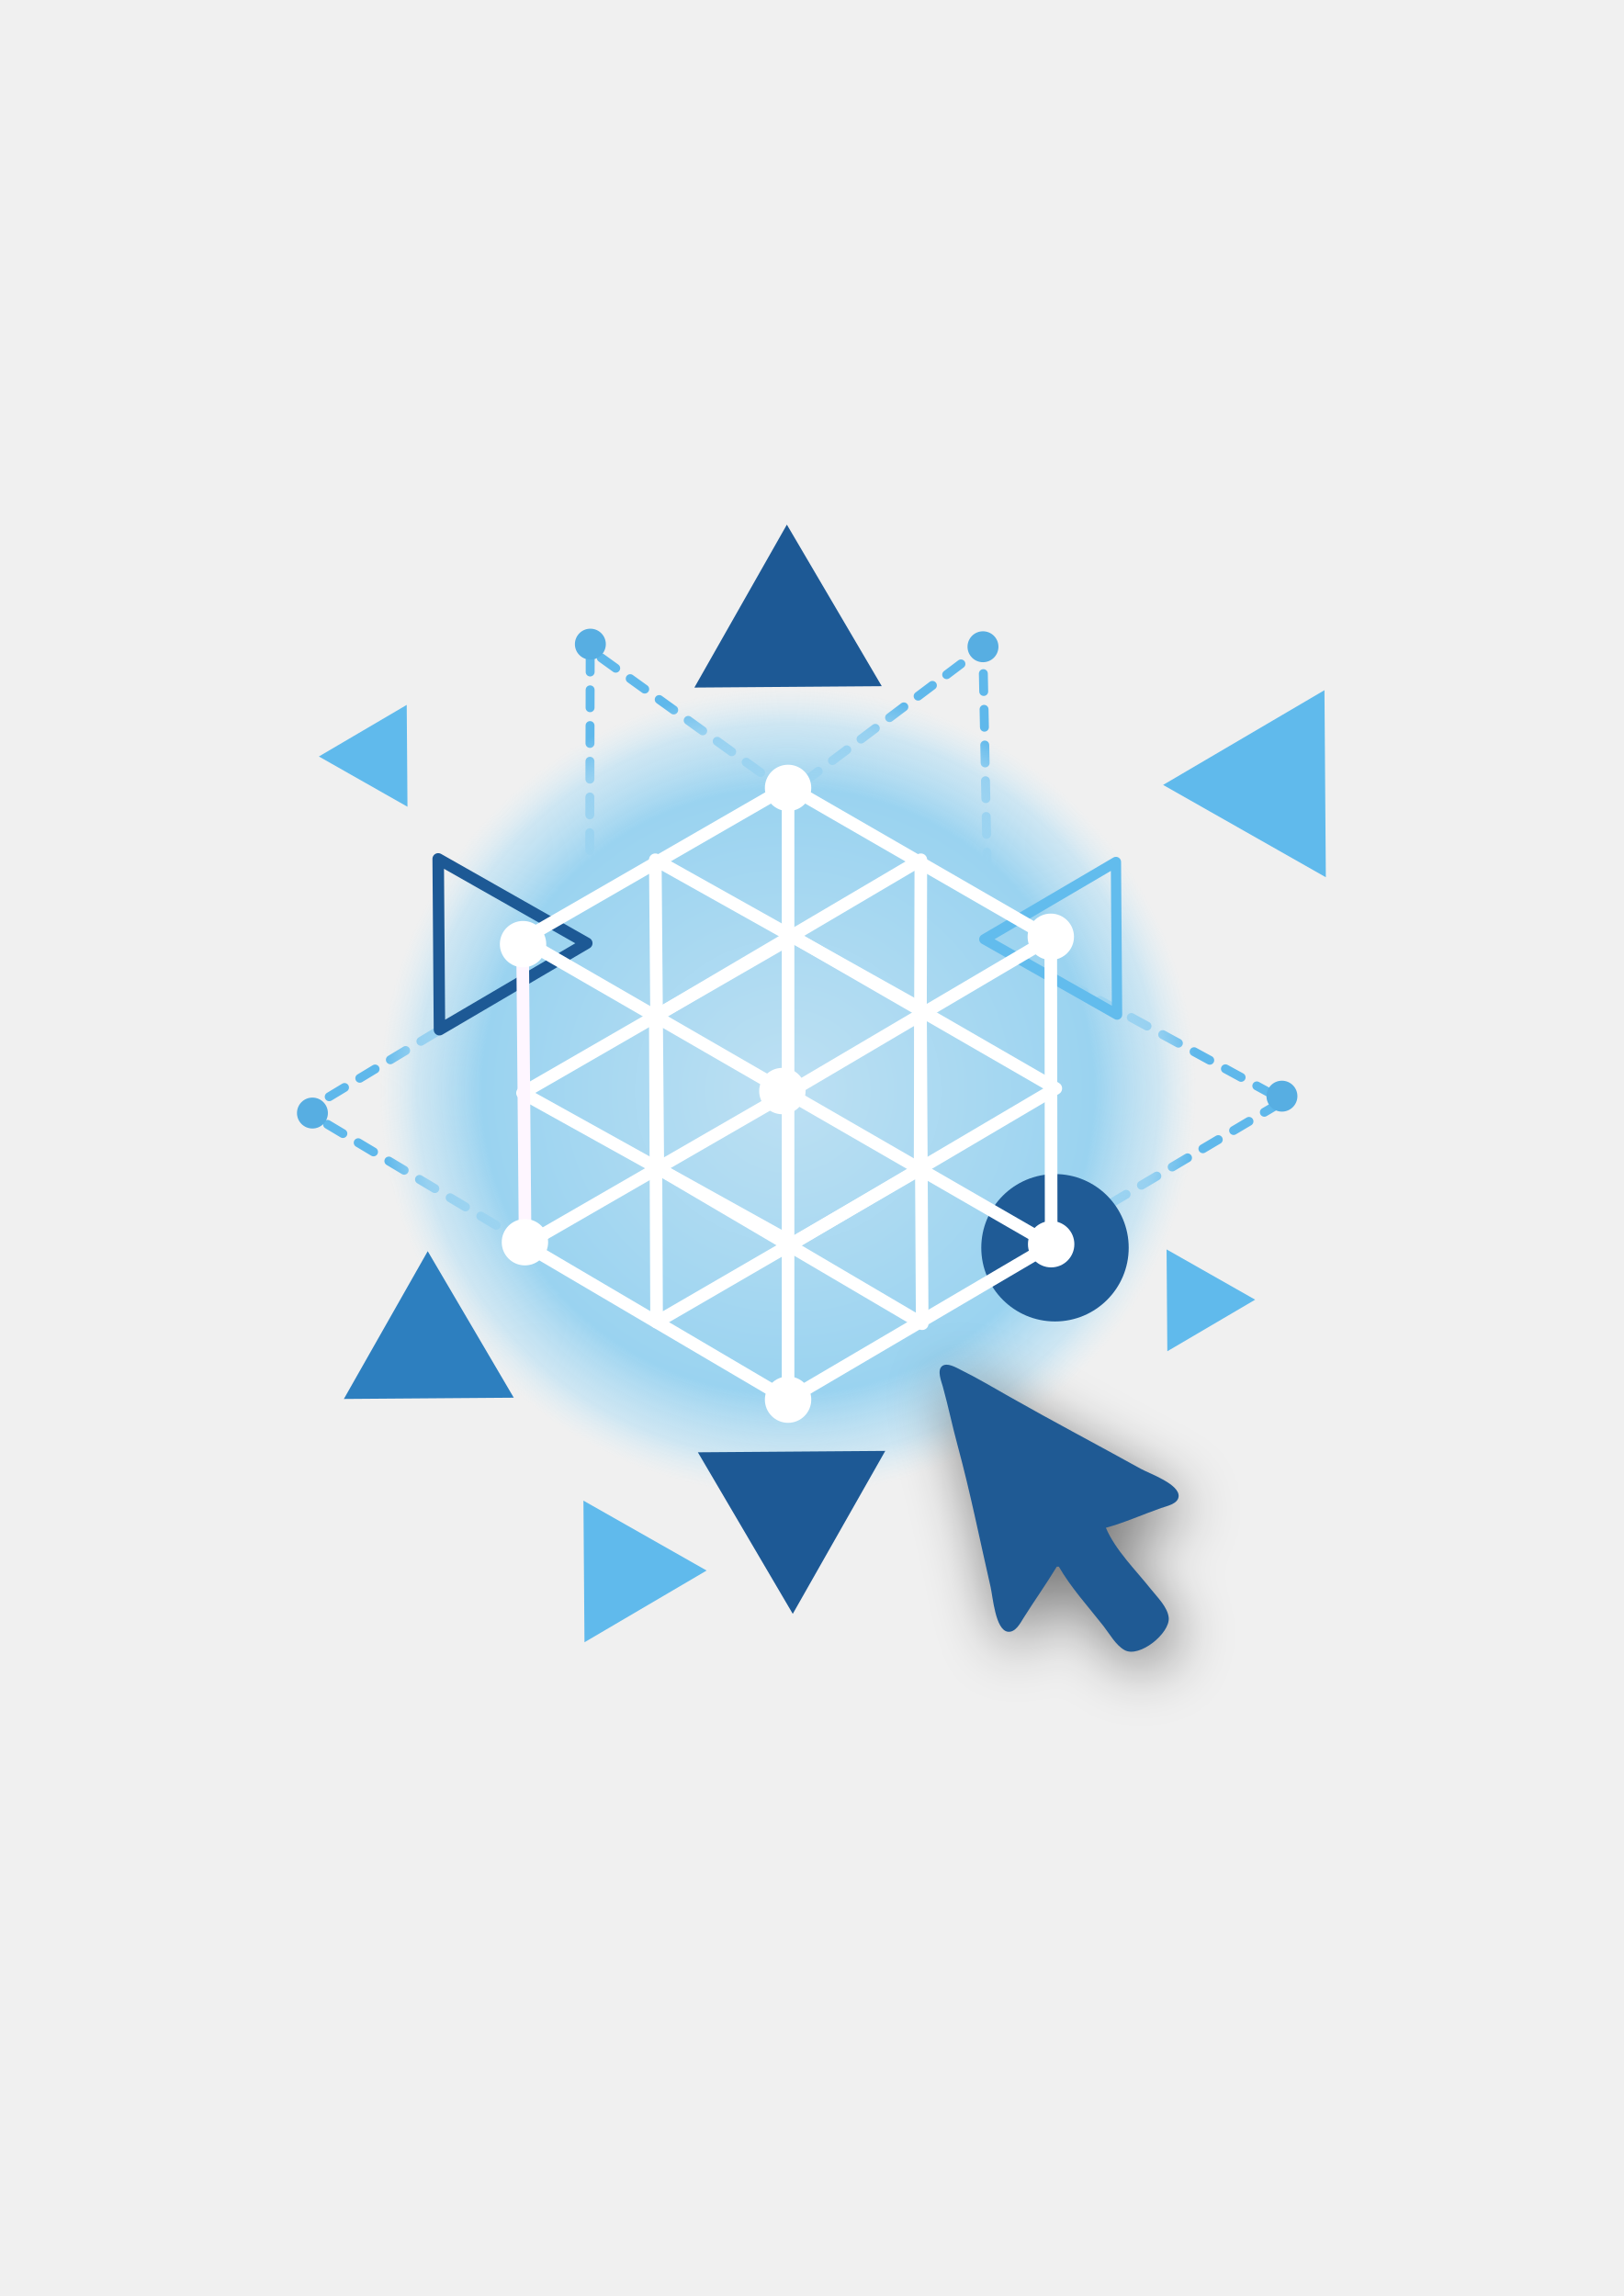
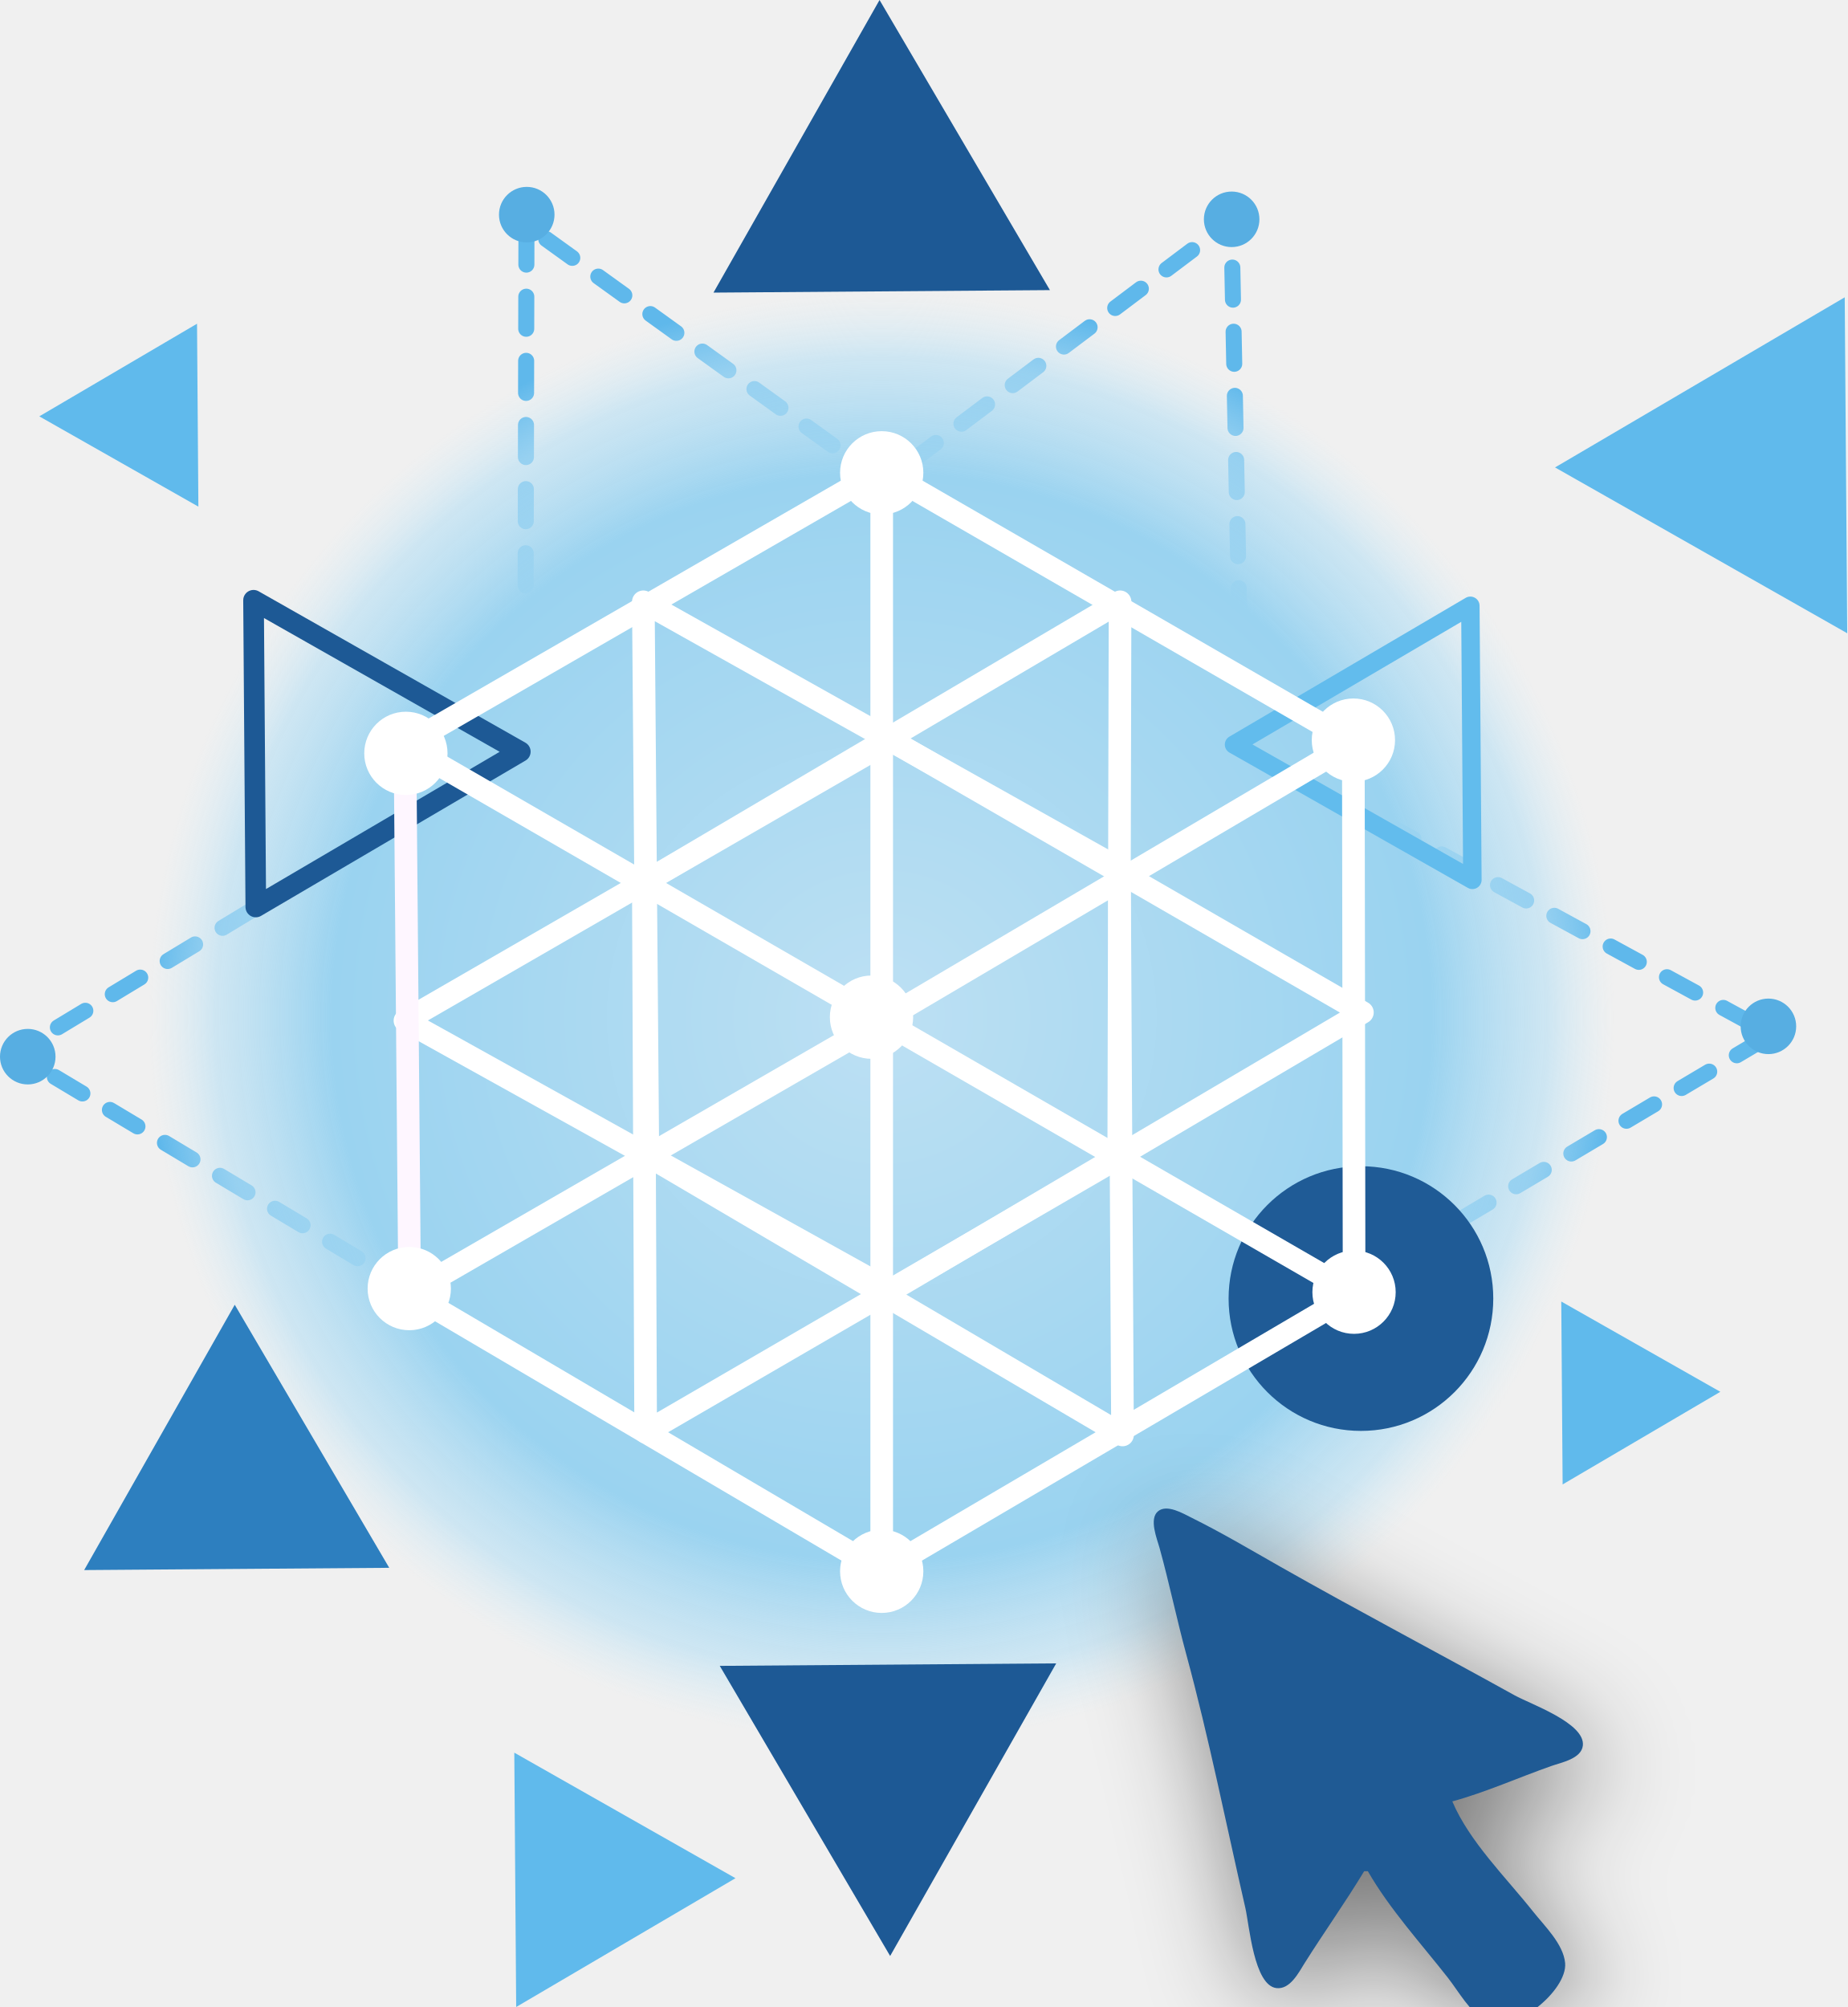
- <svg xmlns="http://www.w3.org/2000/svg" xmlns:xlink="http://www.w3.org/1999/xlink" width="210mm" height="297mm" viewBox="0 0 210 297" version="1.1" id="svg1" xml:space="preserve">
+ <svg xmlns="http://www.w3.org/2000/svg" xmlns:xlink="http://www.w3.org/1999/xlink" width="133.066mm" height="144.573mm" viewBox="0 0 133.066 144.573" version="1.1" id="svg1" xml:space="preserve">
  <defs id="defs1">
    <linearGradient id="linearGradient1095">
      <stop style="stop-color:#bde0f3;stop-opacity:1;" offset="0" id="stop1095" />
      <stop style="stop-color:#9ad3f0;stop-opacity:1;" offset="0.75" id="stop1097" />
      <stop style="stop-color:#b9e0f4;stop-opacity:0.619;" offset="0.91" id="stop1098" />
      <stop style="stop-color:#d2ecf8;stop-opacity:0;" offset="1" id="stop1096" />
    </linearGradient>
    <radialGradient xlink:href="#linearGradient1095" id="radialGradient1096" cx="101.924" cy="141.127" fx="101.924" fy="141.127" r="45" gradientUnits="userSpaceOnUse" gradientTransform="matrix(1.173228,0,0,1.16168,-17.65609,-22.81741)" />
-     <filter style="color-interpolation-filters:sRGB;" id="filter1106" x="-0.303" y="-0.252" width="1.636" height="1.556">
+     <filter style="color-interpolation-filters:sRGB" id="filter1106" x="-0.303" y="-0.252" width="1.636" height="1.556">
      <feFlood result="flood" in="SourceGraphic" flood-opacity="0.498" flood-color="rgb(0,0,0)" id="feFlood1105" />
      <feGaussianBlur result="blur" in="SourceGraphic" stdDeviation="3.9" id="feGaussianBlur1105" />
      <feOffset result="offset" in="blur" dx="0.948" dy="1.927" id="feOffset1105" />
      <feComposite result="comp1" operator="in" in="flood" in2="offset" id="feComposite1105" />
      <feComposite result="comp2" operator="over" in="SourceGraphic" in2="comp1" id="feComposite1106" />
    </filter>
  </defs>
-   <g id="layer1">
+   <g id="layer1" transform="translate(-38.40943,-67.86272)">
    <path id="path1104" style="fill:#ffffff;fill-opacity:0;stroke:#5fb8eb;stroke-width:1.293;stroke-linecap:round;stroke-linejoin:round;stroke-dasharray:2.587, 2.587;stroke-dashoffset:0;stroke-opacity:1" transform="matrix(0.8874635,-0.1001095,0.1001095,0.8874635,81.11921,109.0745)" d="m -20.948,55.998 -29.708,-22.662 43.675,-20.107 4.796,-41.662 26.309,23.855 30.231,-17.826 -3.912,42.167 39.877,27.95 -37.08,16.711" />
    <ellipse style="fill:url(#radialGradient1096);stroke:none;stroke-width:1.902;stroke-linecap:round;stroke-linejoin:round" id="path1095" cx="101.924" cy="141.127" rx="52.795" ry="52.276" />
-     <path style="fill:#1f5a94;stroke:none;fill-opacity:1;filter:url(#filter1106)" d="m 136.679,202.654 h 0.265 c 1.571,2.731 3.822,5.195 5.765,7.673 0.793,1.012 1.591,2.494 2.746,3.127 1.912,1.048 5.88,-2.188 5.7,-4.186 -0.124,-1.369 -1.494,-2.68 -2.306,-3.704 -1.943,-2.451 -4.597,-5.044 -5.82,-7.938 2.421,-0.662 4.772,-1.723 7.144,-2.555 0.72,-0.253 2.145,-0.517 2.258,-1.46 0.194,-1.619 -3.777,-2.997 -4.904,-3.621 -5.63,-3.123 -11.335,-6.118 -16.933,-9.297 -2.094,-1.189 -4.192,-2.435 -6.35,-3.503 -0.602,-0.298 -1.78,-1.008 -2.426,-0.454 -0.649,0.557 -0.059,1.98 0.122,2.634 0.703,2.543 1.236,5.129 1.927,7.673 1.633,6.015 2.859,12.181 4.253,18.256 0.287,1.25 0.616,5.572 2.234,5.774 0.987,0.124 1.611,-1.123 2.041,-1.806 1.399,-2.223 2.926,-4.366 4.284,-6.614" id="path1" />
+     <path style="fill:#1f5a94;fill-opacity:1;stroke:none;filter:url(#filter1106)" d="m 136.679,202.654 h 0.265 c 1.571,2.731 3.822,5.195 5.765,7.673 0.793,1.012 1.591,2.494 2.746,3.127 1.912,1.048 5.88,-2.188 5.7,-4.186 -0.124,-1.369 -1.494,-2.68 -2.306,-3.704 -1.943,-2.451 -4.597,-5.044 -5.82,-7.938 2.421,-0.662 4.772,-1.723 7.144,-2.555 0.72,-0.253 2.145,-0.517 2.258,-1.46 0.194,-1.619 -3.777,-2.997 -4.904,-3.621 -5.63,-3.123 -11.335,-6.118 -16.933,-9.297 -2.094,-1.189 -4.192,-2.435 -6.35,-3.503 -0.602,-0.298 -1.78,-1.008 -2.426,-0.454 -0.649,0.557 -0.059,1.98 0.122,2.634 0.703,2.543 1.236,5.129 1.927,7.673 1.633,6.015 2.859,12.181 4.253,18.256 0.287,1.25 0.616,5.572 2.234,5.774 0.987,0.124 1.611,-1.123 2.041,-1.806 1.399,-2.223 2.926,-4.366 4.284,-6.614" id="path1" />
    <path style="fill:none;fill-opacity:1;stroke:#1d5995;stroke-width:1.63;stroke-linecap:round;stroke-linejoin:round;stroke-opacity:1" id="path1103-3-3-5" d="m 41.575,35.598 -12.115,-0.281 -12.115,-0.281 6.301,-10.351 6.301,-10.351 5.814,10.632 z" transform="matrix(0.7752362,-0.4798024,0.4798024,0.7752362,26.57978,114.3584)" />
    <path style="fill:none;fill-opacity:1;stroke:#62bced;stroke-width:1.63;stroke-linecap:round;stroke-linejoin:round;stroke-opacity:1" id="path1103-3-3-5-5" d="m 41.575,35.598 -12.115,-0.281 -12.115,-0.281 6.301,-10.351 6.301,-10.351 5.814,10.632 z" transform="matrix(-0.02493135,-0.8142269,0.8142269,-0.02493135,116.3799,146.2395)" />
    <path style="fill:none;stroke:#ffffff;stroke-width:1.63;stroke-linecap:round;stroke-linejoin:round;stroke-opacity:1" d="m 67.581,121.543 c 0,0 34.343,-19.815 34.343,-19.815 0,0 33.975,19.616 33.975,19.616 0,0 -33.975,20.04 -33.975,20.04 z" id="path1087" />
    <path style="fill:none;stroke:#ffffff;stroke-width:1.63;stroke-linecap:round;stroke-linejoin:round;stroke-opacity:1" d="m 66.928,121.933 c 0,0 34.996,-20.205 34.996,-20.205 0,0 33.975,19.616 33.975,19.616 0,0 -33.975,20.04 -33.975,20.04 z" id="path1087-9" transform="translate(0.652914,19.45093)" />
    <circle style="fill:#1f5b96;fill-opacity:1;stroke:none;stroke-width:7.768;stroke-linecap:round;stroke-linejoin:round" id="path1094-9-0-7-6" cx="136.446" cy="161.404" r="9.533" />
    <path style="fill:none;stroke:#ffffff;stroke-width:1.63;stroke-linecap:round;stroke-linejoin:round;stroke-opacity:1" d="m 67.919,161.017 c 0,0 34.004,-19.633 34.004,-19.633 0,0 34.029,19.647 34.029,19.647 0,0 -34.029,20.009 -34.029,20.009 z" id="path1088" />
    <path style="fill:none;stroke:#fef6ff;stroke-width:1.63;stroke-linecap:round;stroke-linejoin:round;stroke-opacity:1" d="m 67.581,121.543 c 0.113,13.158 0.226,26.315 0.338,39.473" id="path1089" />
    <path style="fill:none;stroke:#ffffff;stroke-width:1.63;stroke-linecap:round;stroke-linejoin:round;stroke-opacity:1" d="m 101.924,101.728 c 0,13.219 0,26.437 0,39.656 -1e-5,13.219 -1e-5,26.437 -2e-5,39.656" id="path1090" />
    <path style="fill:none;stroke:#ffffff;stroke-width:1.63;stroke-linecap:round;stroke-linejoin:round;stroke-opacity:1" d="m 135.899,121.344 c 0.018,13.229 0.036,26.458 0.054,39.687" id="path1091" />
    <path style="fill:none;stroke:#ffffff;stroke-width:1.63;stroke-linecap:round;stroke-linejoin:round;stroke-opacity:1" d="m 84.752,131.464 c 0,0 0.169,39.565 0.169,39.565 0,0 34.078,-19.786 34.078,-19.786 0,0 0.096,-40.03 0.096,-40.03 0,0 -34.343,20.251 -34.343,20.251 z" id="path1092" />
    <path style="fill:none;stroke:#ffffff;stroke-width:1.63;stroke-linecap:round;stroke-linejoin:round;stroke-opacity:1" d="m 84.752,111.213 c 0,0 34.297,19.228 34.297,19.228 0,0 0.223,40.787 0.223,40.787 0,0 -34.194,-20.119 -34.194,-20.119 z" id="path1093" />
    <circle style="fill:#ffffff;fill-opacity:1;stroke:none;stroke-width:1.63;stroke-linecap:round;stroke-linejoin:round" id="path1094" cx="67.648" cy="122.13" r="3" />
    <circle style="fill:#ffffff;fill-opacity:1;stroke:none;stroke-width:1.63;stroke-linecap:round;stroke-linejoin:round" id="path1094-6" cx="101.924" cy="101.921" r="3" />
    <circle style="fill:#ffffff;fill-opacity:1;stroke:none;stroke-width:1.63;stroke-linecap:round;stroke-linejoin:round" id="path1094-2" cx="135.903" cy="121.177" r="3" />
    <circle style="fill:#ffffff;fill-opacity:1;stroke:none;stroke-width:1.63;stroke-linecap:round;stroke-linejoin:round" id="path1094-5" cx="101.189" cy="141.134" r="3" />
    <circle style="fill:#ffffff;fill-opacity:1;stroke:none;stroke-width:1.63;stroke-linecap:round;stroke-linejoin:round" id="path1094-9" cx="67.891" cy="160.685" r="3" />
    <circle style="fill:#57aee2;fill-opacity:1;stroke:none;stroke-width:1.63;stroke-linecap:round;stroke-linejoin:round" id="path1094-9-0" cx="40.409" cy="143.979" r="2" />
    <circle style="fill:#57aee2;fill-opacity:1;stroke:none;stroke-width:1.63;stroke-linecap:round;stroke-linejoin:round" id="path1094-9-0-6" cx="76.354" cy="83.325" r="2" />
    <circle style="fill:#57aee2;fill-opacity:1;stroke:none;stroke-width:1.63;stroke-linecap:round;stroke-linejoin:round" id="path1094-9-0-0" cx="127.133" cy="83.661" r="2" />
    <circle style="fill:#57aee2;fill-opacity:1;stroke:none;stroke-width:1.63;stroke-linecap:round;stroke-linejoin:round" id="path1094-9-0-7" cx="165.799" cy="141.795" r="2" />
    <circle style="fill:#ffffff;fill-opacity:1;stroke:none;stroke-width:1.63;stroke-linecap:round;stroke-linejoin:round" id="path1094-29" cx="101.924" cy="181.05" r="3" />
    <circle style="fill:#ffffff;fill-opacity:1;stroke:none;stroke-width:1.63;stroke-linecap:round;stroke-linejoin:round" id="path1094-7" cx="135.949" cy="160.945" r="3" />
    <path style="fill:#1d5995;fill-opacity:1;stroke:none;stroke-width:1.63;stroke-linecap:round;stroke-linejoin:round" id="path1103" d="m 41.575,35.598 -12.115,-0.281 -12.115,-0.281 6.301,-10.351 6.301,-10.351 5.814,10.632 z" transform="rotate(-1.753831,1814.458,-2305.052)" />
    <path style="fill:#1d5995;fill-opacity:1;stroke:none;stroke-width:1.63;stroke-linecap:round;stroke-linejoin:round" id="path1103-3" d="m 41.575,35.598 -12.115,-0.281 -12.115,-0.281 6.301,-10.351 6.301,-10.351 5.814,10.632 z" transform="rotate(178.2462,64.75174,112.103)" />
    <path style="fill:#60baec;fill-opacity:1;stroke:none;stroke-width:1.63;stroke-linecap:round;stroke-linejoin:round" id="path1103-3-4" d="m 41.575,35.598 -12.115,-0.281 -12.115,-0.281 6.301,-10.351 6.301,-10.351 5.814,10.632 z" transform="matrix(0.02313559,0.7555794,-0.7555794,0.02313559,101.5286,180.1987)" />
    <path style="fill:#60baec;fill-opacity:1;stroke:none;stroke-width:1.63;stroke-linecap:round;stroke-linejoin:round" id="path1103-3-4-7" d="m 41.575,35.598 -12.115,-0.281 -12.115,-0.281 6.301,-10.351 6.301,-10.351 5.814,10.632 z" transform="matrix(0.0166389,0.5434055,-0.5434055,0.0166389,169.6275,151.6087)" />
    <path style="fill:#60baec;fill-opacity:1;stroke:none;stroke-width:1.63;stroke-linecap:round;stroke-linejoin:round" id="path1103-3-4-7-3" d="m 41.575,35.598 -12.115,-0.281 -12.115,-0.281 6.301,-10.351 6.301,-10.351 5.814,10.632 z" transform="matrix(-0.4622835,0.2861125,-0.2861125,-0.4622835,70.64504,102.4159)" />
    <path style="fill:#60baec;fill-opacity:1;stroke:none;stroke-width:1.63;stroke-linecap:round;stroke-linejoin:round" id="path1103-3-4-78" d="m 41.575,35.598 -12.115,-0.281 -12.115,-0.281 6.301,-10.351 6.301,-10.351 5.814,10.632 z" transform="matrix(0.8796288,0.4725658,-0.4725658,0.8796288,151.728,62.51868)" />
    <path style="fill:#2d7fbf;fill-opacity:1;stroke:none;stroke-width:1.63;stroke-linecap:round;stroke-linejoin:round" id="path1103-3-3" d="m 41.575,35.598 -12.115,-0.281 -12.115,-0.281 6.301,-10.351 6.301,-10.351 5.814,10.632 z" transform="matrix(0.9063151,-0.02775107,0.02775107,0.9063151,27.78042,149.6895)" />
  </g>
</svg>
